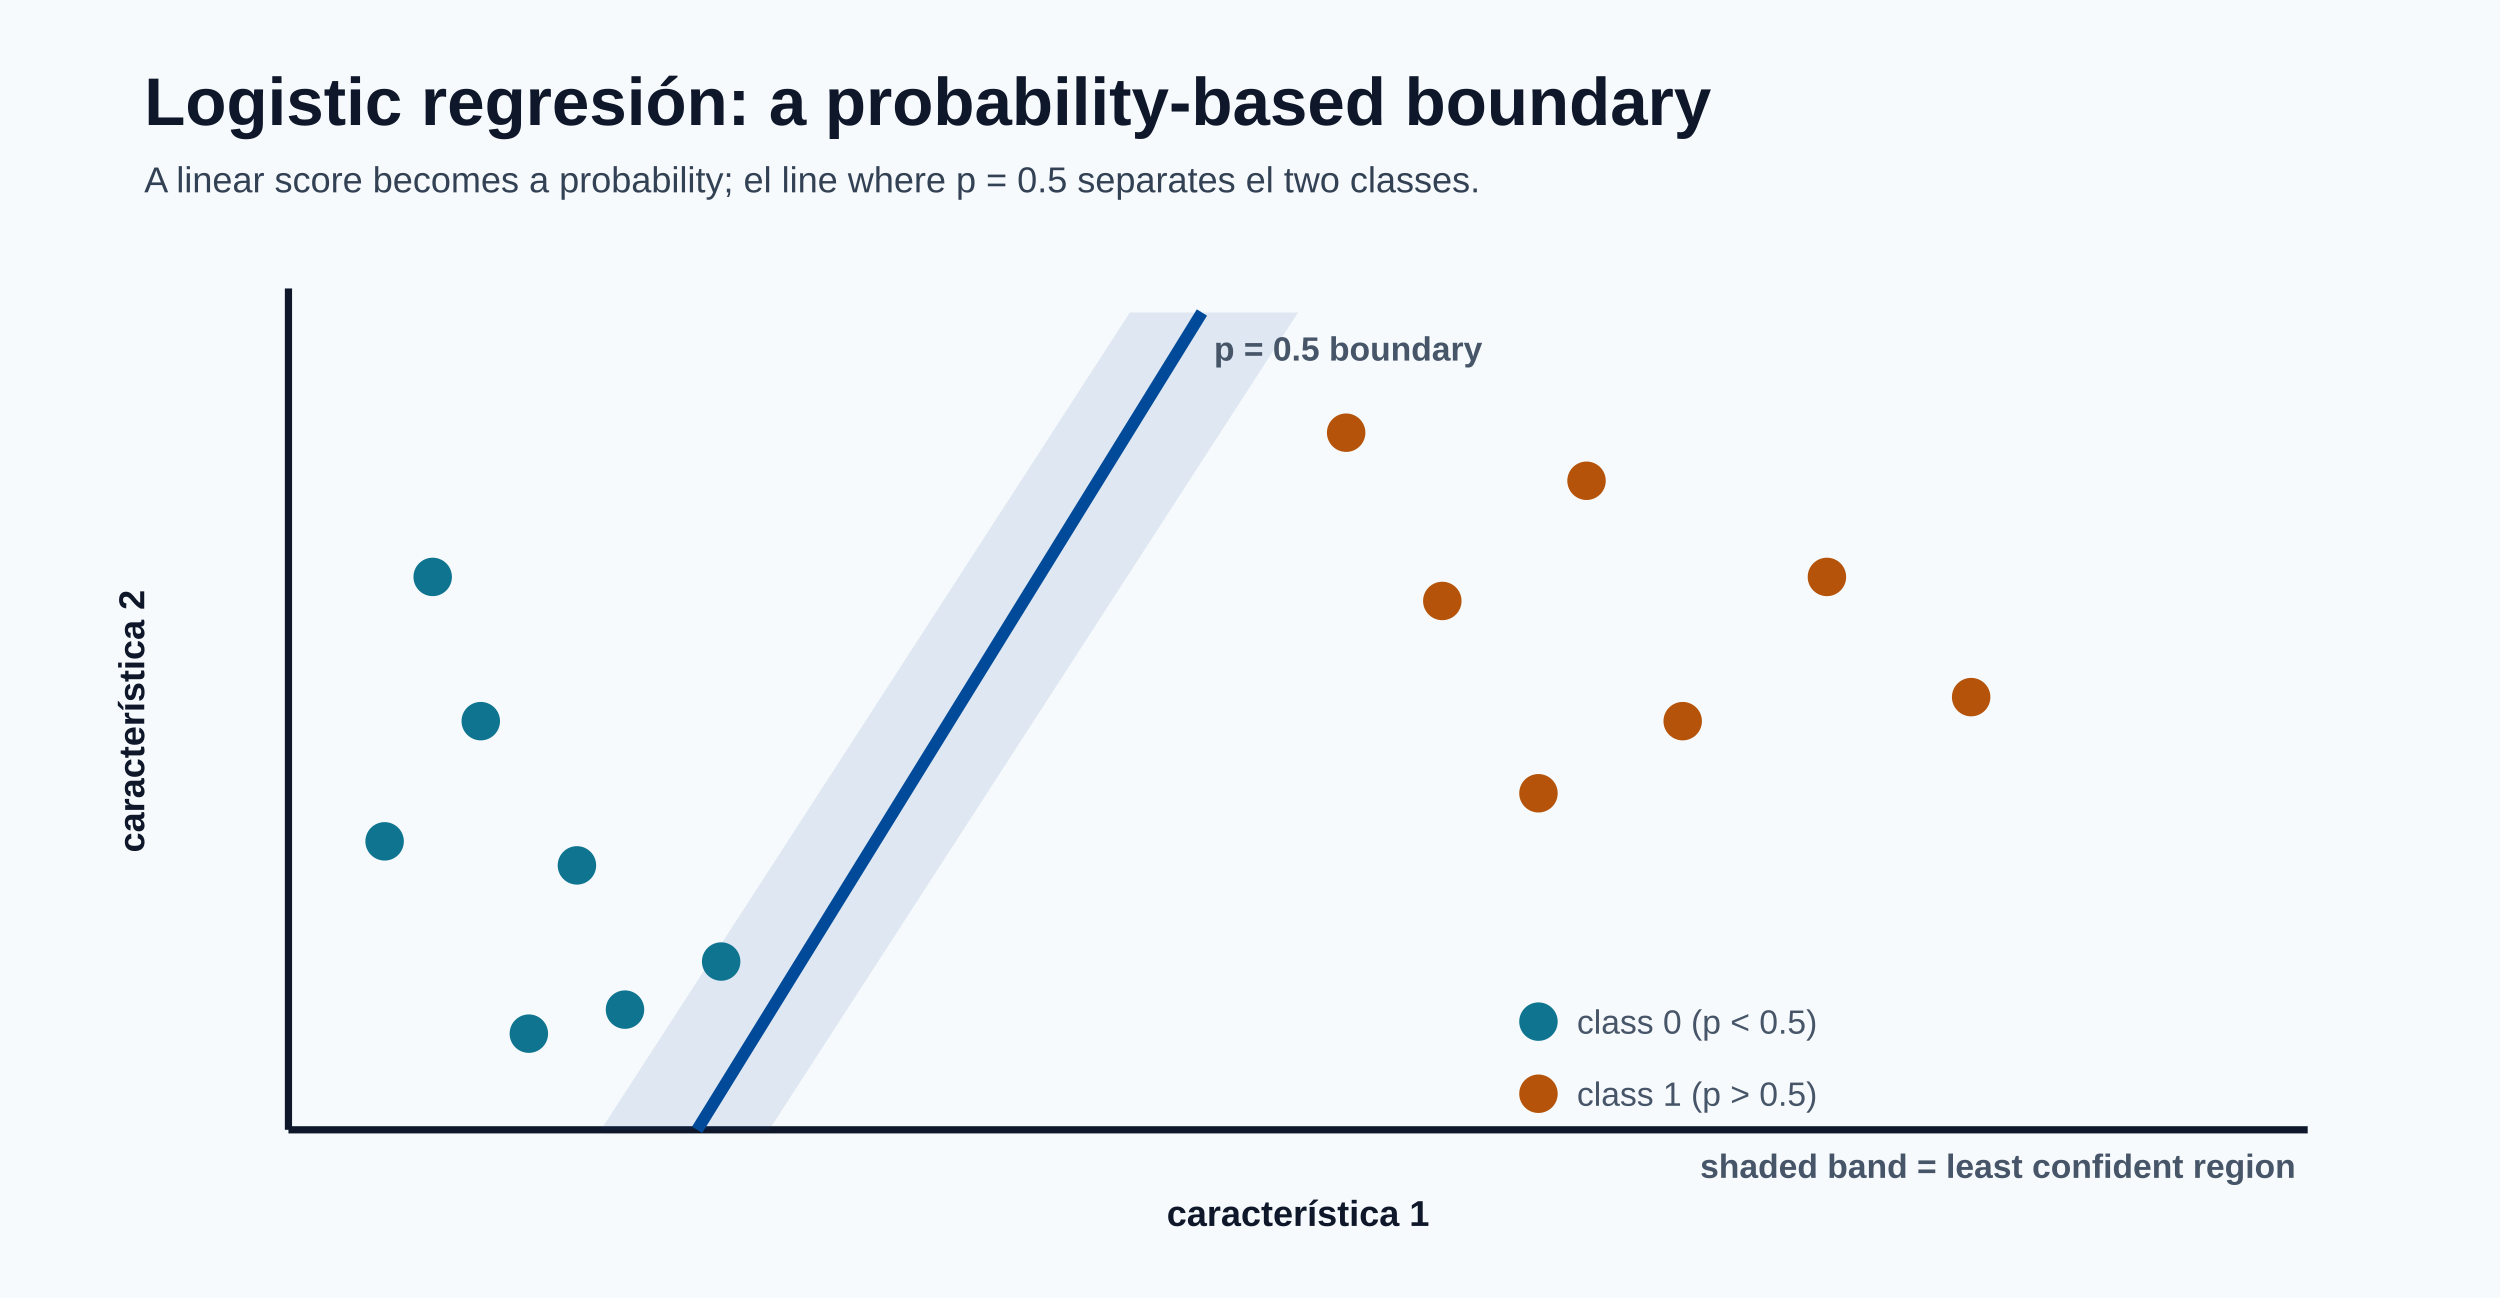
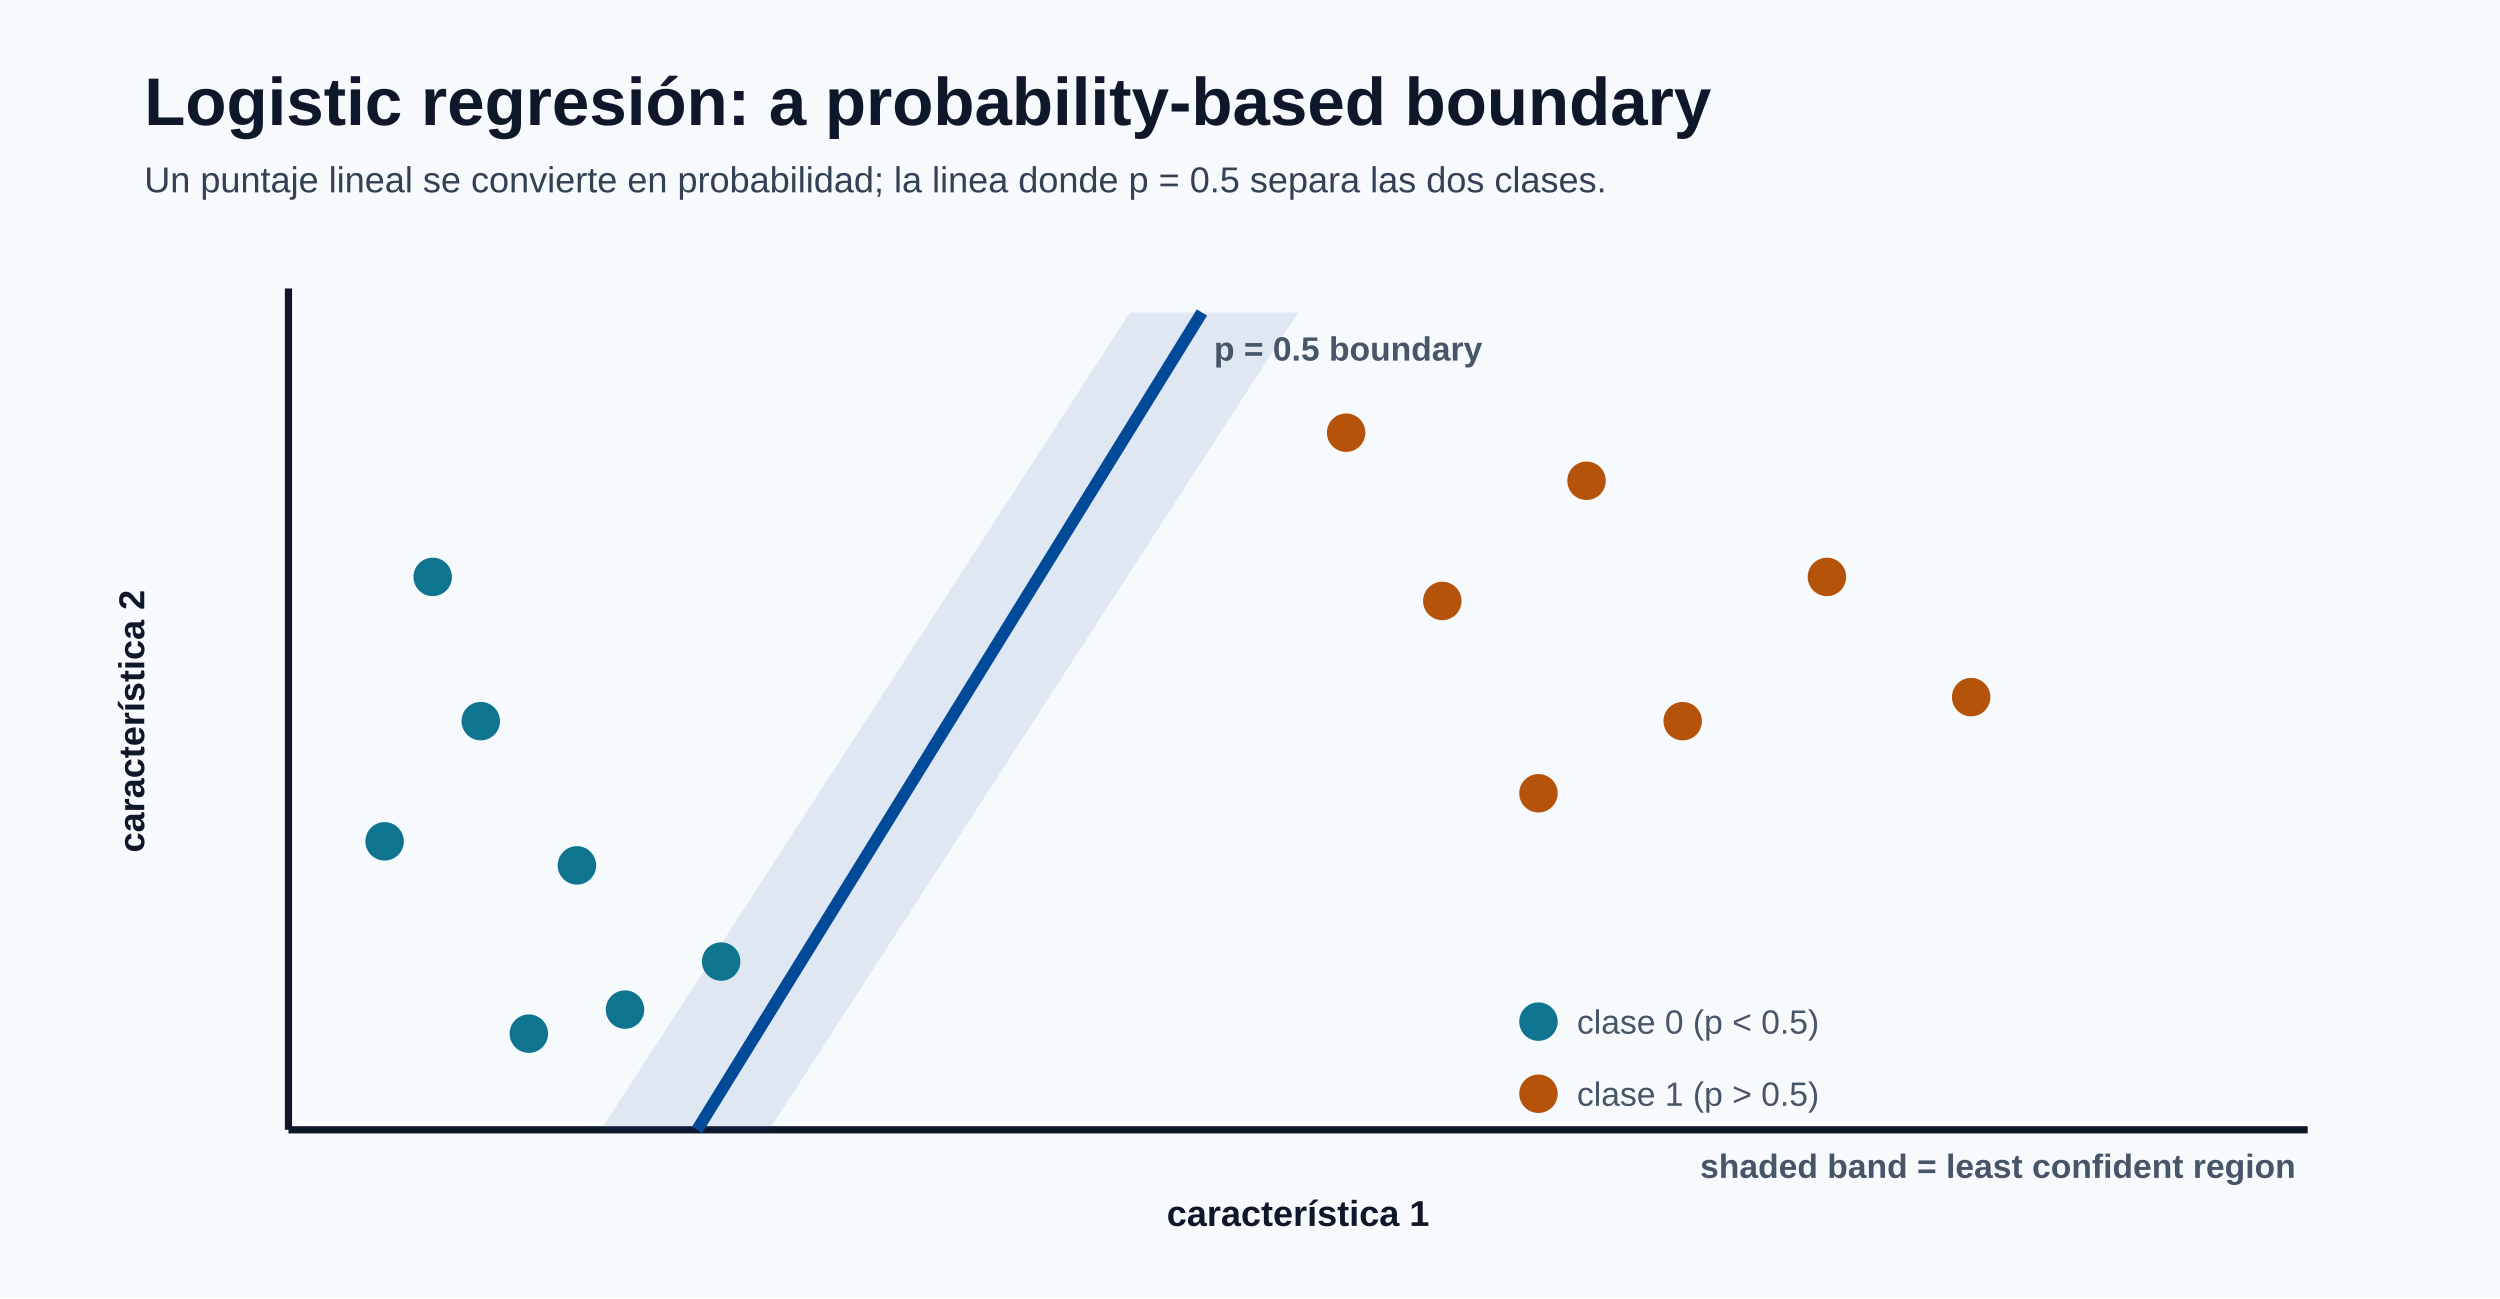
<svg xmlns="http://www.w3.org/2000/svg" width="1040" height="540" viewBox="0 0 1040 540" role="img" aria-labelledby="title desc">
  <defs>
    <style>
      .bg { fill: #f7fafc; }
      .title { fill: #0f172a; font-family: Segoe UI, Arial, sans-serif; font-size: 28px; font-weight: 700; }
      .subtitle { fill: #334155; font-family: Segoe UI, Arial, sans-serif; font-size: 15px; }
      .axis { stroke: #0f172a; stroke-width: 3; }
      .axis-label { fill: #0f172a; font-family: Segoe UI, Arial, sans-serif; font-size: 15px; font-weight: 700; }
      .boundary { fill: none; stroke: #004a99; stroke-width: 5; }
      .c0 { fill: #0e7490; }
      .c1 { fill: #b45309; }
      .band { fill: #004a99; opacity: 0.10; }
      .note { fill: #475569; font-family: Segoe UI, Arial, sans-serif; font-size: 14px; }
    </style>
  </defs>
  <rect class="bg" x="0" y="0" width="1040" height="540" />
  <text class="title" x="60" y="52">Logistic regresión: a probability-based boundary</text>
-   <text class="subtitle" x="60" y="80">A linear score becomes a probability; el line where p = 0.5 separates el two classes.</text>
+   <text class="subtitle" x="60" y="80">Un puntaje lineal se convierte en probabilidad; la linea donde p = 0.5 separa las dos clases.</text>
  <line class="axis" x1="120" y1="470" x2="960" y2="470" />
  <line class="axis" x1="120" y1="470" x2="120" y2="120" />
  <text class="axis-label" x="540" y="510" text-anchor="middle">característica 1</text>
  <text class="axis-label" x="60" y="300" transform="rotate(-90 60 300)" text-anchor="middle">característica 2</text>
  <polygon class="band" points="250,470 470,130 540,130 320,470" />
  <line class="boundary" x1="290" y1="470" x2="500" y2="130" />
  <text class="note" x="505" y="150" font-weight="700" fill="#004a99">p = 0.5 boundary</text>
  <circle class="c0" cx="200" cy="300" r="8" />
  <circle class="c0" cx="240" cy="360" r="8" />
  <circle class="c0" cx="180" cy="240" r="8" />
  <circle class="c0" cx="260" cy="420" r="8" />
  <circle class="c0" cx="300" cy="400" r="8" />
  <circle class="c0" cx="220" cy="430" r="8" />
  <circle class="c0" cx="160" cy="350" r="8" />
  <circle class="c1" cx="600" cy="250" r="8" />
  <circle class="c1" cx="660" cy="200" r="8" />
  <circle class="c1" cx="700" cy="300" r="8" />
  <circle class="c1" cx="560" cy="180" r="8" />
  <circle class="c1" cx="760" cy="240" r="8" />
  <circle class="c1" cx="640" cy="330" r="8" />
  <circle class="c1" cx="820" cy="290" r="8" />
  <circle class="c0" cx="640" cy="425" r="8" />
-   <text class="note" x="656" y="430">class 0 (p &lt; 0.5)</text>
+   <text class="note" x="656" y="430">clase 0 (p &lt; 0.5)</text>
  <circle class="c1" cx="640" cy="455" r="8" />
-   <text class="note" x="656" y="460">class 1 (p &gt; 0.5)</text>
+   <text class="note" x="656" y="460">clase 1 (p &gt; 0.5)</text>
  <text class="note" x="955" y="490" text-anchor="end" font-weight="700" fill="#004a99">shaded band = least confident region</text>
</svg>
